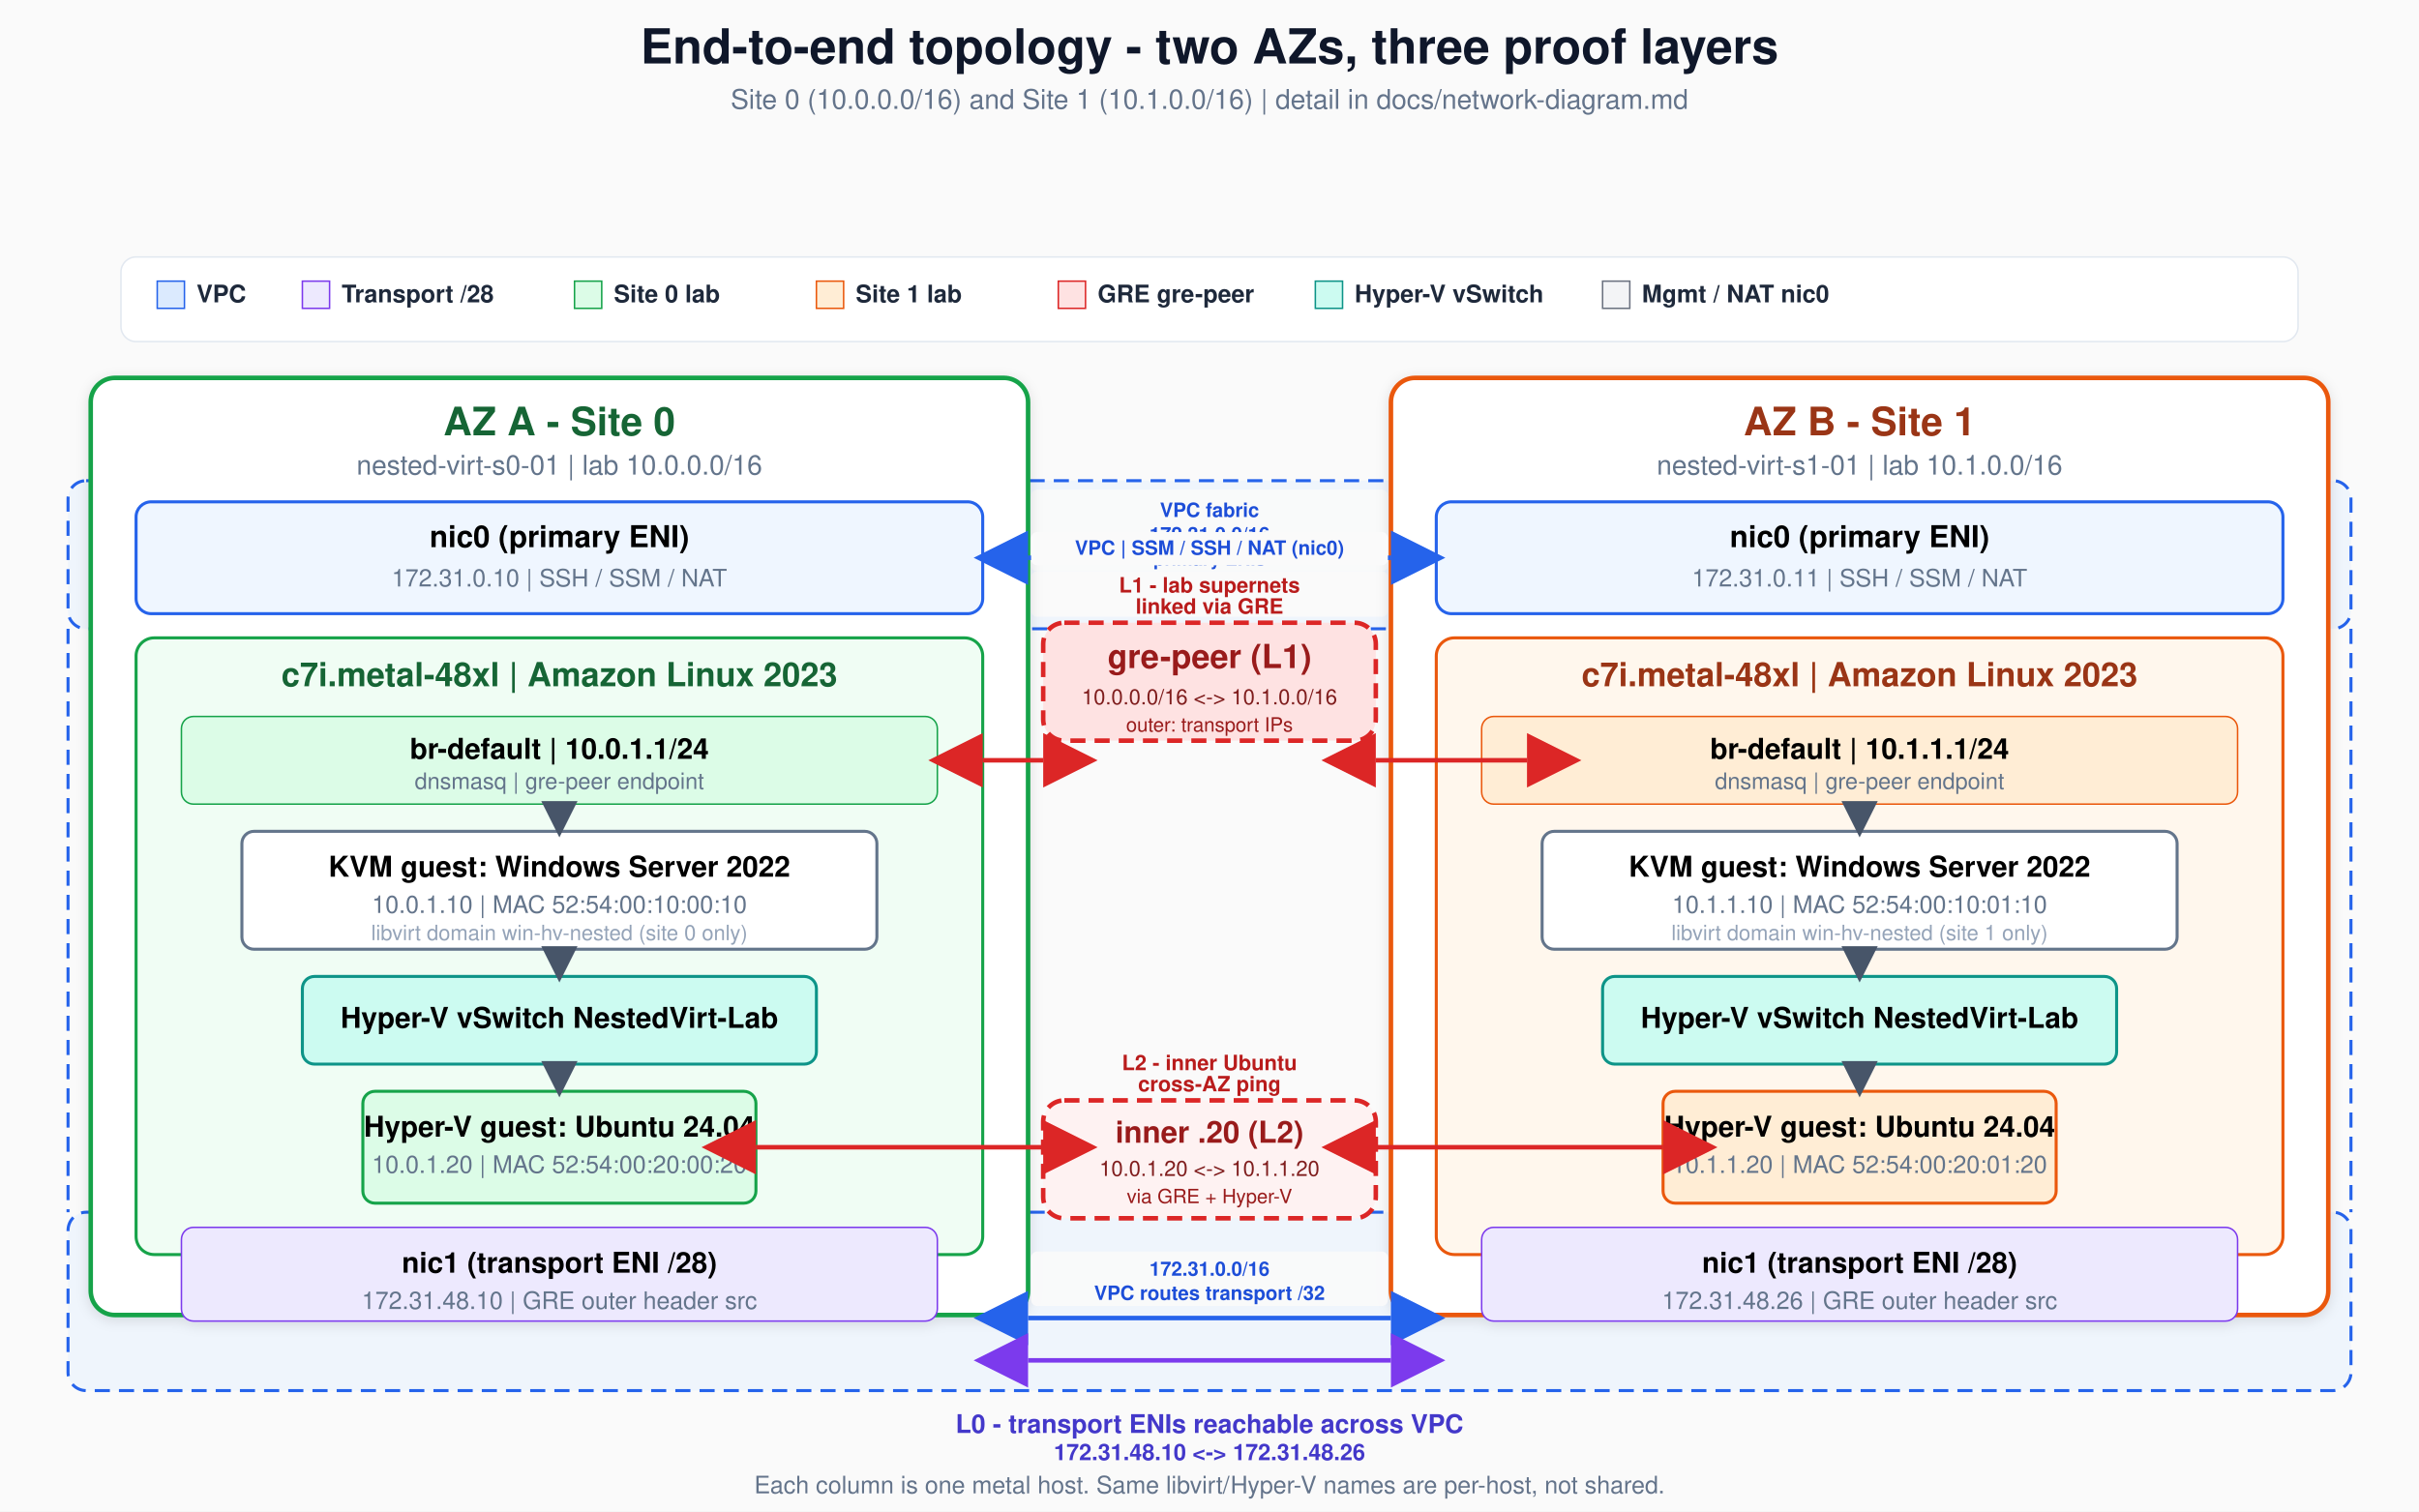
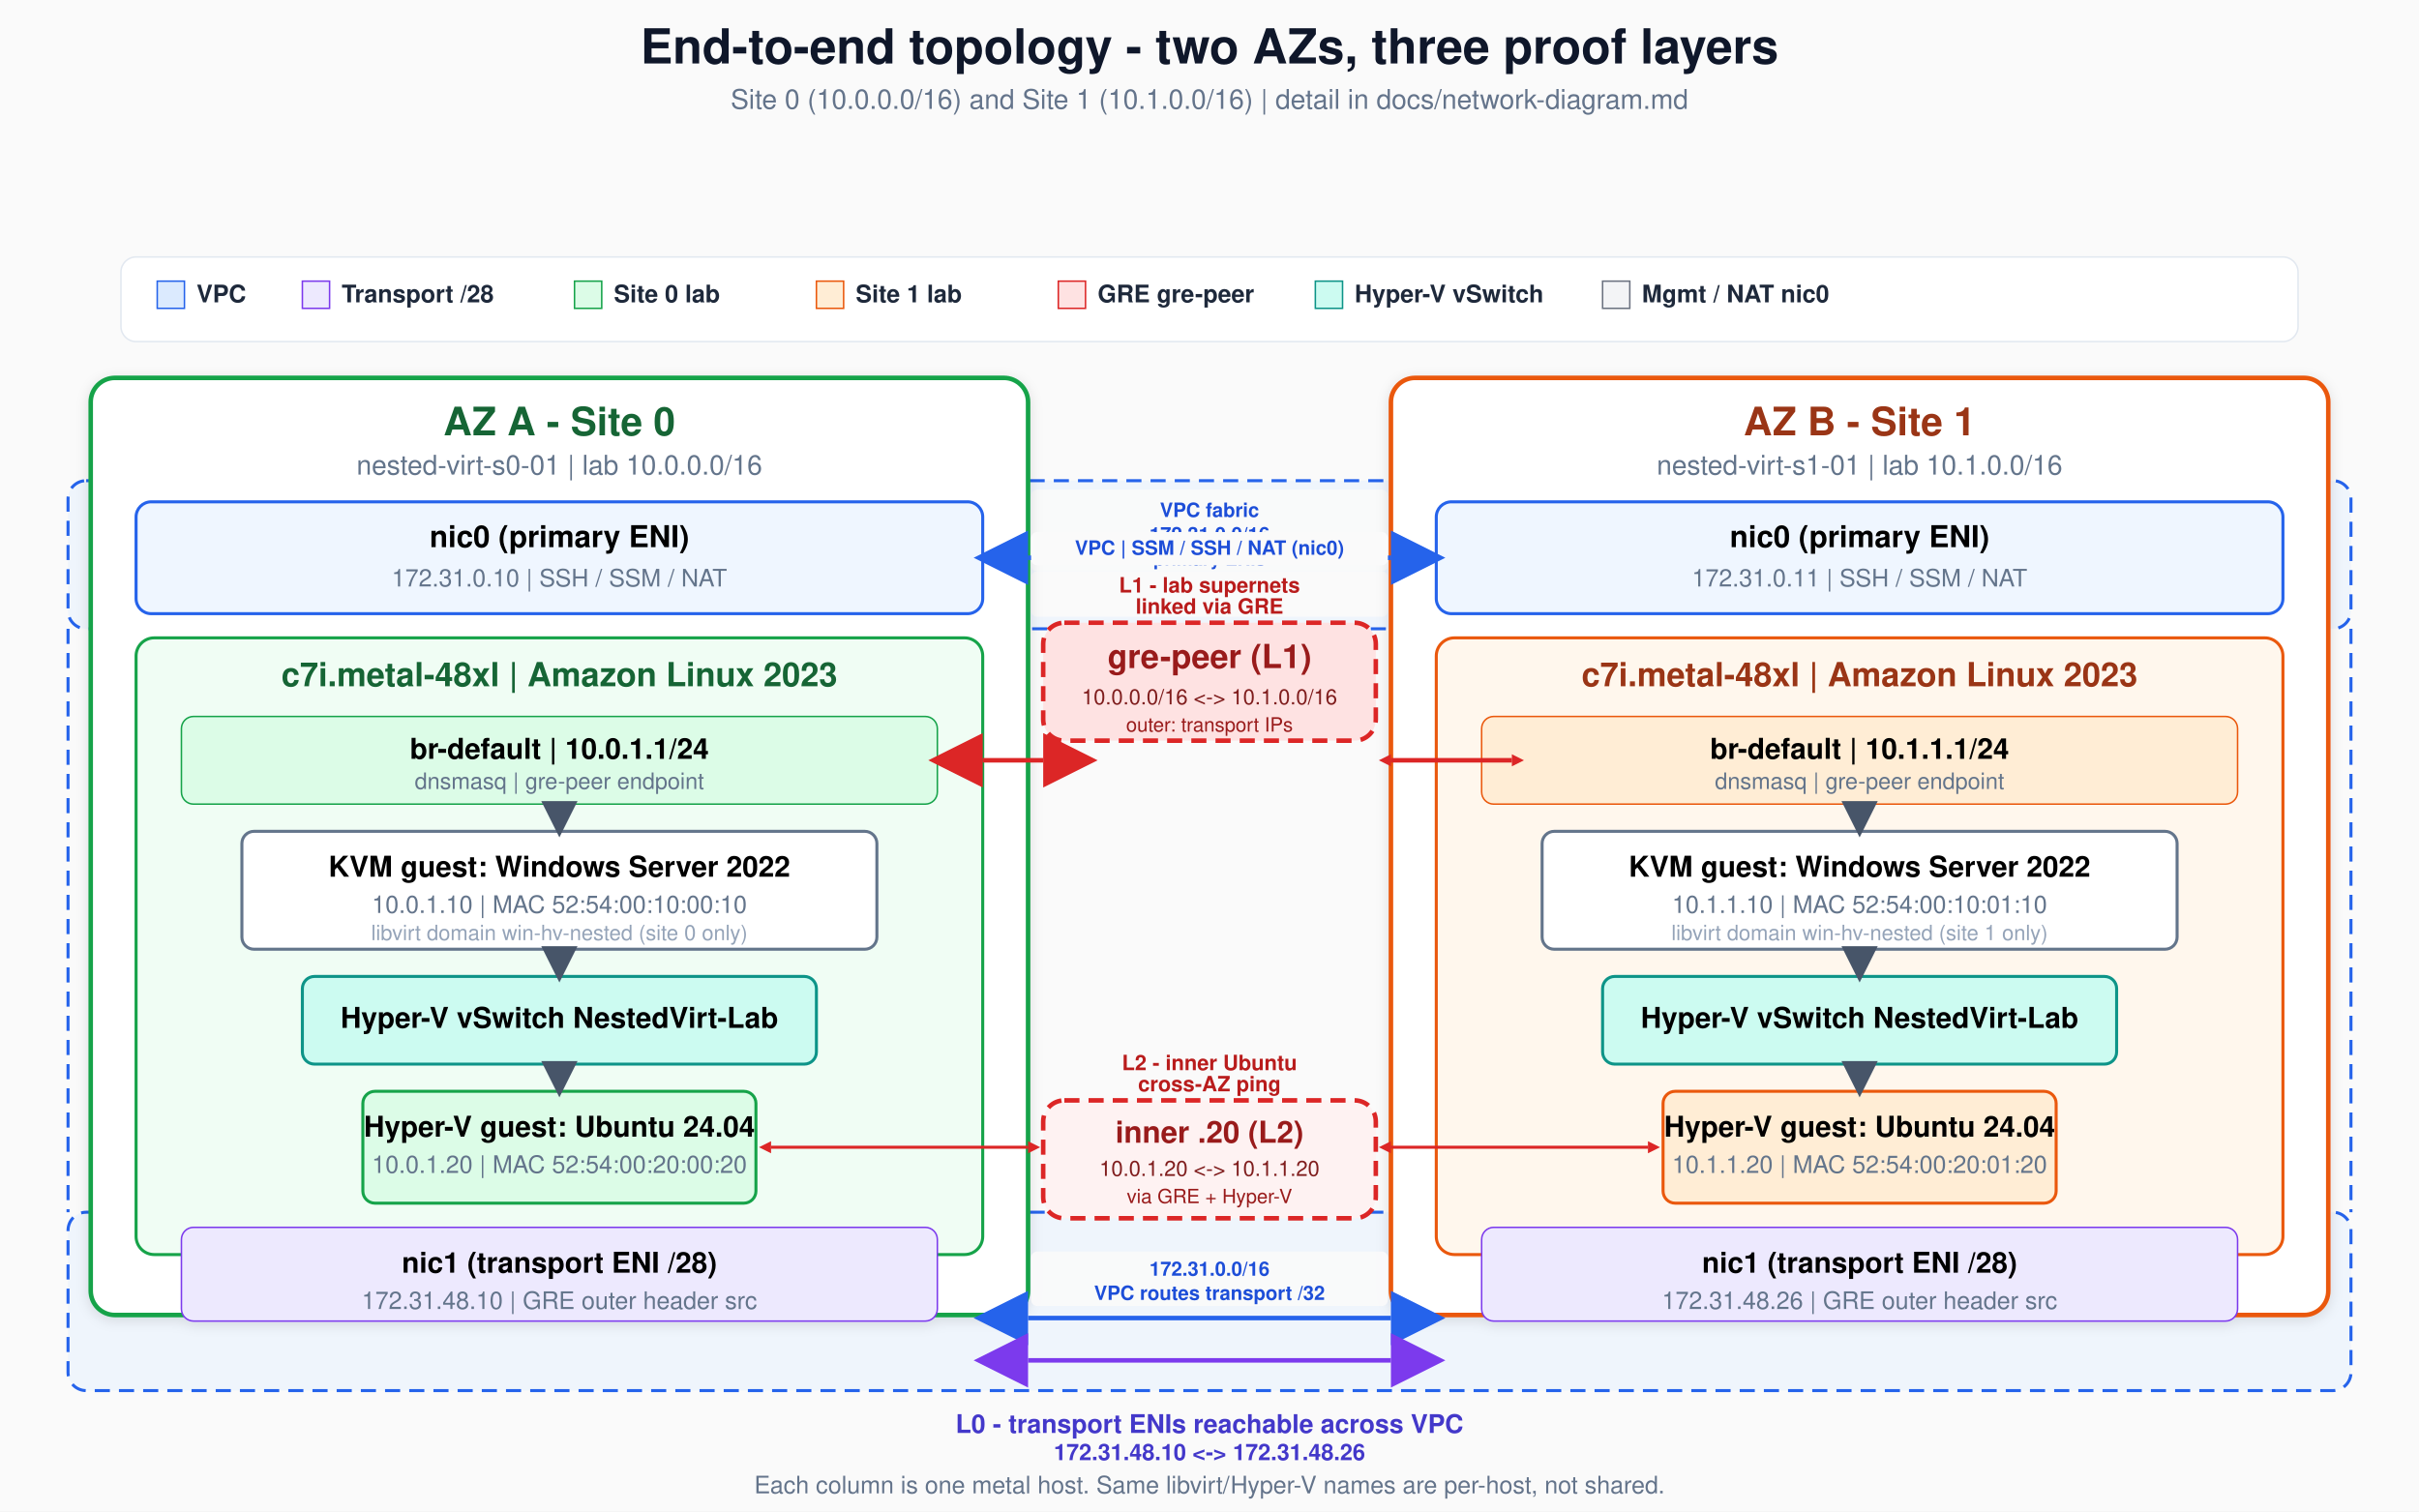
<svg xmlns="http://www.w3.org/2000/svg" viewBox="0 0 1600 1000" font-family="Segoe UI, Helvetica, Arial, sans-serif">
  <defs>
    <marker id="arrow" markerWidth="12" markerHeight="12" refX="10" refY="6" orient="auto">
      <path d="M0,0 L12,6 L0,12 Z" fill="#475569" />
    </marker>
    <marker id="arrow-purple-right" markerWidth="12" markerHeight="12" refX="0" refY="6" orient="auto">
      <path d="M0,0 L12,6 L0,12 Z" fill="#7c3aed" />
    </marker>
    <marker id="arrow-purple-left" markerWidth="12" markerHeight="12" refX="12" refY="6" orient="auto">
      <path d="M12,0 L0,6 L12,12 Z" fill="#7c3aed" />
    </marker>
    <marker id="arrow-red-right" markerWidth="12" markerHeight="12" refX="0" refY="6" orient="auto">
      <path d="M0,0 L12,6 L0,12 Z" fill="#dc2626" />
    </marker>
    <marker id="arrow-red-left" markerWidth="12" markerHeight="12" refX="12" refY="6" orient="auto">
      <path d="M12,0 L0,6 L12,12 Z" fill="#dc2626" />
+     </marker>
+     <marker id="arrow-red-border-left" markerWidth="8" markerHeight="8" refX="8" refY="4" orient="auto" markerUnits="userSpaceOnUse">
+       <path d="M8,0 L0,4 L8,8 Z" fill="#dc2626" />
+     </marker>
+     <marker id="arrow-red-border-right" markerWidth="8" markerHeight="8" refX="0" refY="4" orient="auto" markerUnits="userSpaceOnUse">
+       <path d="M0,0 L8,4 L0,8 Z" fill="#dc2626" />
    </marker>
    <marker id="arrow-blue-right" markerWidth="12" markerHeight="12" refX="0" refY="6" orient="auto">
      <path d="M0,0 L12,6 L0,12 Z" fill="#2563eb" />
    </marker>
    <marker id="arrow-blue-left" markerWidth="12" markerHeight="12" refX="12" refY="6" orient="auto">
      <path d="M12,0 L0,6 L12,12 Z" fill="#2563eb" />
    </marker>
    <filter id="shadow" x="-2%" y="-2%" width="104%" height="104%">
      <feDropShadow dx="0" dy="2" stdDeviation="4" flood-opacity="0.12" />
    </filter>
  </defs>
  <rect width="1600" height="1000" fill="#fafafa" />
  <text x="800" y="42" text-anchor="middle" font-size="32" font-weight="700" fill="#0f172a">End-to-end topology - two AZs, three proof layers</text>
  <text x="800" y="72" text-anchor="middle" font-size="18" fill="#64748b">Site 0 (10.0.0.0/16) and Site 1 (10.1.0.0/16) | detail in docs/network-diagram.md</text>
  <g transform="translate(80,170)">
    <rect x="0" y="0" width="1440" height="56" rx="10" fill="#ffffff" stroke="#e2e8f0" />
    <g font-size="16" font-weight="600">
      <rect x="24" y="16" width="18" height="18" fill="#dbeafe" stroke="#2563eb" />
      <text x="50" y="30" fill="#1e293b">VPC</text>
      <rect x="120" y="16" width="18" height="18" fill="#ede9fe" stroke="#7c3aed" />
      <text x="146" y="30" fill="#1e293b">Transport /28</text>
      <rect x="300" y="16" width="18" height="18" fill="#dcfce7" stroke="#16a34a" />
      <text x="326" y="30" fill="#1e293b">Site 0 lab</text>
      <rect x="460" y="16" width="18" height="18" fill="#ffedd5" stroke="#ea580c" />
      <text x="486" y="30" fill="#1e293b">Site 1 lab</text>
      <rect x="620" y="16" width="18" height="18" fill="#fee2e2" stroke="#dc2626" />
      <text x="646" y="30" fill="#1e293b">GRE gre-peer</text>
      <rect x="790" y="16" width="18" height="18" fill="#ccfbf1" stroke="#0d9488" />
      <text x="816" y="30" fill="#1e293b">Hyper-V vSwitch</text>
      <rect x="980" y="16" width="18" height="18" fill="#f3f4f6" stroke="#6b7280" />
      <text x="1006" y="30" fill="#1e293b">Mgmt / NAT nic0</text>
    </g>
  </g>
  <rect x="45" y="318" width="1510" height="98" rx="12" fill="#dbeafe" fill-opacity="0.35" stroke="#2563eb" stroke-width="2" stroke-dasharray="10 6" />
  <rect x="45" y="802" width="1510" height="118" rx="12" fill="#dbeafe" fill-opacity="0.35" stroke="#2563eb" stroke-width="2" stroke-dasharray="10 6" />
  <line x1="45" y1="416" x2="45" y2="802" stroke="#2563eb" stroke-width="2" stroke-dasharray="10 6" />
  <line x1="1555" y1="416" x2="1555" y2="802" stroke="#2563eb" stroke-width="2" stroke-dasharray="10 6" />
  <rect x="682" y="324" width="236" height="54" rx="4" fill="#fafafa" fill-opacity="0.95" />
  <text x="800" y="342" text-anchor="middle" font-size="13" font-weight="700" fill="#1d4ed8">VPC fabric</text>
  <text x="800" y="358" text-anchor="middle" font-size="13" font-weight="700" fill="#1d4ed8">172.31.0.0/16</text>
  <text x="800" y="374" text-anchor="middle" font-size="12" font-weight="600" fill="#1d4ed8">primary ENIs</text>
  <text x="800" y="388" text-anchor="middle" font-size="12" font-weight="600" fill="#1d4ed8">transport ENIs</text>
  <rect x="682" y="378" width="236" height="30" rx="4" fill="#fafafa" />
  <text x="800" y="392" text-anchor="middle" font-size="14" font-weight="700" fill="#b91c1c">L1 - lab supernets</text>
  <text x="800" y="406" text-anchor="middle" font-size="14" font-weight="700" fill="#b91c1c">linked via GRE</text>
  <g transform="translate(690, 412)">
    <rect x="0" y="0" width="220" height="78" rx="14" fill="#fee2e2" stroke="#dc2626" stroke-width="3" stroke-dasharray="10 6" />
    <text x="110" y="30" text-anchor="middle" font-size="22" font-weight="700" fill="#991b1b">gre-peer (L1)</text>
    <text x="110" y="54" text-anchor="middle" font-size="14" fill="#7f1d1d">10.0.0.0/16 &lt;-&gt; 10.1.0.0/16</text>
    <text x="110" y="72" text-anchor="middle" font-size="13" fill="#991b1b">outer: transport IPs</text>
  </g>
  <rect x="682" y="694" width="236" height="30" rx="4" fill="#fafafa" />
  <text x="800" y="708" text-anchor="middle" font-size="14" font-weight="700" fill="#b91c1c">L2 - inner Ubuntu</text>
  <text x="800" y="722" text-anchor="middle" font-size="14" font-weight="700" fill="#b91c1c">cross-AZ ping</text>
  <g transform="translate(690, 728)">
    <rect x="0" y="0" width="220" height="78" rx="14" fill="#fef2f2" stroke="#dc2626" stroke-width="3" stroke-dasharray="10 6" />
    <text x="110" y="28" text-anchor="middle" font-size="20" font-weight="700" fill="#991b1b">inner .20 (L2)</text>
    <text x="110" y="50" text-anchor="middle" font-size="14" fill="#7f1d1d">10.0.1.20 &lt;-&gt; 10.1.1.20</text>
    <text x="110" y="68" text-anchor="middle" font-size="13" fill="#991b1b">via GRE + Hyper-V</text>
  </g>
  <g transform="translate(60,250)" filter="url(#shadow)">
    <rect x="0" y="0" width="620" height="620" rx="16" fill="#ffffff" stroke="#16a34a" stroke-width="3" />
    <text x="310" y="38" text-anchor="middle" font-size="26" font-weight="700" fill="#166534">AZ A - Site 0</text>
    <text x="310" y="64" text-anchor="middle" font-size="18" fill="#64748b">nested-virt-s0-01 | lab 10.0.0.0/16</text>
    <rect x="30" y="82" width="560" height="74" rx="10" fill="#eff6ff" stroke="#2563eb" stroke-width="2" />
    <text x="310" y="112" text-anchor="middle" font-size="20" font-weight="600">nic0 (primary ENI)</text>
    <text x="310" y="138" text-anchor="middle" font-size="16" fill="#64748b">172.31.0.10 | SSH / SSM / NAT</text>
    <rect x="30" y="172" width="560" height="408" rx="12" fill="#f0fdf4" stroke="#16a34a" stroke-width="2" />
    <text x="310" y="204" text-anchor="middle" font-size="22" font-weight="700" fill="#166534">c7i.metal-48xl | Amazon Linux 2023</text>
    <rect x="60" y="224" width="500" height="58" rx="8" fill="#dcfce7" stroke="#16a34a" />
    <text x="310" y="252" text-anchor="middle" font-size="19" font-weight="600">br-default | 10.0.1.1/24</text>
    <text x="310" y="272" text-anchor="middle" font-size="15" fill="#64748b">dnsmasq | gre-peer endpoint</text>
    <rect x="100" y="300" width="420" height="78" rx="8" fill="#ffffff" stroke="#64748b" stroke-width="2" />
    <text x="310" y="330" text-anchor="middle" font-size="19" font-weight="600">KVM guest: Windows Server 2022</text>
    <text x="310" y="354" text-anchor="middle" font-size="16" fill="#64748b">10.0.1.10 | MAC 52:54:00:10:00:10</text>
    <text x="310" y="372" text-anchor="middle" font-size="14" fill="#94a3b8">libvirt domain win-hv-nested (site 0 only)</text>
    <rect x="140" y="396" width="340" height="58" rx="8" fill="#ccfbf1" stroke="#0d9488" stroke-width="2" />
    <text x="310" y="430" text-anchor="middle" font-size="19" font-weight="600">Hyper-V vSwitch NestedVirt-Lab</text>
    <rect x="180" y="472" width="260" height="74" rx="8" fill="#dcfce7" stroke="#16a34a" stroke-width="2" />
    <text x="310" y="502" text-anchor="middle" font-size="19" font-weight="700">Hyper-V guest: Ubuntu 24.04</text>
    <text x="310" y="526" text-anchor="middle" font-size="16" fill="#64748b">10.0.1.20 | MAC 52:54:00:20:00:20</text>
    <rect x="60" y="562" width="500" height="62" rx="8" fill="#ede9fe" stroke="#7c3aed" />
    <text x="310" y="592" text-anchor="middle" font-size="19" font-weight="600">nic1 (transport ENI /28)</text>
    <text x="310" y="616" text-anchor="middle" font-size="16" fill="#64748b">172.31.48.10 | GRE outer header src</text>
    <line x1="310" y1="282" x2="310" y2="300" stroke="#475569" stroke-width="2" marker-end="url(#arrow)" />
    <line x1="310" y1="378" x2="310" y2="396" stroke="#475569" stroke-width="2" marker-end="url(#arrow)" />
    <line x1="310" y1="454" x2="310" y2="472" stroke="#475569" stroke-width="2" marker-end="url(#arrow)" />
  </g>
  <g transform="translate(920,250)" filter="url(#shadow)">
    <rect x="0" y="0" width="620" height="620" rx="16" fill="#ffffff" stroke="#ea580c" stroke-width="3" />
    <text x="310" y="38" text-anchor="middle" font-size="26" font-weight="700" fill="#9a3412">AZ B - Site 1</text>
    <text x="310" y="64" text-anchor="middle" font-size="18" fill="#64748b">nested-virt-s1-01 | lab 10.1.0.0/16</text>
    <rect x="30" y="82" width="560" height="74" rx="10" fill="#eff6ff" stroke="#2563eb" stroke-width="2" />
    <text x="310" y="112" text-anchor="middle" font-size="20" font-weight="600">nic0 (primary ENI)</text>
    <text x="310" y="138" text-anchor="middle" font-size="16" fill="#64748b">172.31.0.11 | SSH / SSM / NAT</text>
    <rect x="30" y="172" width="560" height="408" rx="12" fill="#fff7ed" stroke="#ea580c" stroke-width="2" />
    <text x="310" y="204" text-anchor="middle" font-size="22" font-weight="700" fill="#9a3412">c7i.metal-48xl | Amazon Linux 2023</text>
    <rect x="60" y="224" width="500" height="58" rx="8" fill="#ffedd5" stroke="#ea580c" />
    <text x="310" y="252" text-anchor="middle" font-size="19" font-weight="600">br-default | 10.1.1.1/24</text>
    <text x="310" y="272" text-anchor="middle" font-size="15" fill="#64748b">dnsmasq | gre-peer endpoint</text>
    <rect x="100" y="300" width="420" height="78" rx="8" fill="#ffffff" stroke="#64748b" stroke-width="2" />
    <text x="310" y="330" text-anchor="middle" font-size="19" font-weight="600">KVM guest: Windows Server 2022</text>
    <text x="310" y="354" text-anchor="middle" font-size="16" fill="#64748b">10.1.1.10 | MAC 52:54:00:10:01:10</text>
    <text x="310" y="372" text-anchor="middle" font-size="14" fill="#94a3b8">libvirt domain win-hv-nested (site 1 only)</text>
    <rect x="140" y="396" width="340" height="58" rx="8" fill="#ccfbf1" stroke="#0d9488" stroke-width="2" />
    <text x="310" y="430" text-anchor="middle" font-size="19" font-weight="600">Hyper-V vSwitch NestedVirt-Lab</text>
    <rect x="180" y="472" width="260" height="74" rx="8" fill="#ffedd5" stroke="#ea580c" stroke-width="2" />
    <text x="310" y="502" text-anchor="middle" font-size="19" font-weight="700">Hyper-V guest: Ubuntu 24.04</text>
    <text x="310" y="526" text-anchor="middle" font-size="16" fill="#64748b">10.1.1.20 | MAC 52:54:00:20:01:20</text>
    <rect x="60" y="562" width="500" height="62" rx="8" fill="#ede9fe" stroke="#7c3aed" />
    <text x="310" y="592" text-anchor="middle" font-size="19" font-weight="600">nic1 (transport ENI /28)</text>
    <text x="310" y="616" text-anchor="middle" font-size="16" fill="#64748b">172.31.48.26 | GRE outer header src</text>
    <line x1="310" y1="282" x2="310" y2="300" stroke="#475569" stroke-width="2" marker-end="url(#arrow)" />
    <line x1="310" y1="378" x2="310" y2="396" stroke="#475569" stroke-width="2" marker-end="url(#arrow)" />
    <line x1="310" y1="454" x2="310" y2="472" stroke="#475569" stroke-width="2" marker-end="url(#arrow)" />
  </g>
  <line x1="650" y1="369" x2="680" y2="369" stroke="#2563eb" stroke-width="3" />
  <line x1="680" y1="369" x2="920" y2="369" stroke="#2563eb" stroke-width="3" marker-start="url(#arrow-blue-left)" marker-end="url(#arrow-blue-right)" />
  <line x1="920" y1="369" x2="950" y2="369" stroke="#2563eb" stroke-width="3" />
  <rect x="682" y="352" width="236" height="22" rx="4" fill="#fafafa" />
  <text x="800" y="367" text-anchor="middle" font-size="13" font-weight="700" fill="#1d4ed8">VPC | SSM / SSH / NAT (nic0)</text>
  <line x1="650" y1="503" x2="690" y2="503" stroke="#dc2626" stroke-width="3" marker-start="url(#arrow-red-left)" marker-end="url(#arrow-red-right)" />
-   <line x1="910" y1="503" x2="1010" y2="503" stroke="#dc2626" stroke-width="3" marker-start="url(#arrow-red-left)" marker-end="url(#arrow-red-right)" />
-   <line x1="500" y1="759" x2="690" y2="759" stroke="#dc2626" stroke-width="3" marker-start="url(#arrow-red-left)" marker-end="url(#arrow-red-right)" />
-   <line x1="910" y1="759" x2="1100" y2="759" stroke="#dc2626" stroke-width="3" marker-start="url(#arrow-red-left)" marker-end="url(#arrow-red-right)" />
+   <line x1="920" y1="503" x2="1000" y2="503" stroke="#dc2626" stroke-width="3" marker-start="url(#arrow-red-border-left)" marker-end="url(#arrow-red-border-right)" />
+   <line x1="510" y1="759" x2="680" y2="759" stroke="#dc2626" stroke-width="2" marker-start="url(#arrow-red-border-left)" marker-end="url(#arrow-red-border-right)" />
+   <line x1="920" y1="759" x2="1090" y2="759" stroke="#dc2626" stroke-width="2" marker-start="url(#arrow-red-border-left)" marker-end="url(#arrow-red-border-right)" />
  <line x1="680" y1="872" x2="920" y2="872" stroke="#2563eb" stroke-width="3" marker-start="url(#arrow-blue-left)" marker-end="url(#arrow-blue-right)" />
  <rect x="682" y="828" width="236" height="36" rx="4" fill="#fafafa" fill-opacity="0.95" />
  <text x="800" y="844" text-anchor="middle" font-size="13" font-weight="700" fill="#1d4ed8">172.31.0.0/16</text>
  <text x="800" y="860" text-anchor="middle" font-size="13" font-weight="700" fill="#1d4ed8">VPC routes transport /32</text>
  <line x1="680" y1="900" x2="920" y2="900" stroke="#7c3aed" stroke-width="3" marker-start="url(#arrow-purple-left)" marker-end="url(#arrow-purple-right)" />
  <text x="800" y="948" text-anchor="middle" font-size="17" font-weight="700" fill="#4338ca">L0 - transport ENIs reachable across VPC</text>
  <text x="800" y="966" text-anchor="middle" font-size="15" font-weight="600" fill="#4338ca">172.31.48.10 &lt;-&gt; 172.31.48.26</text>
  <text x="800" y="988" text-anchor="middle" font-size="16" fill="#64748b">Each column is one metal host. Same libvirt/Hyper-V names are per-host, not shared.</text>
</svg>
